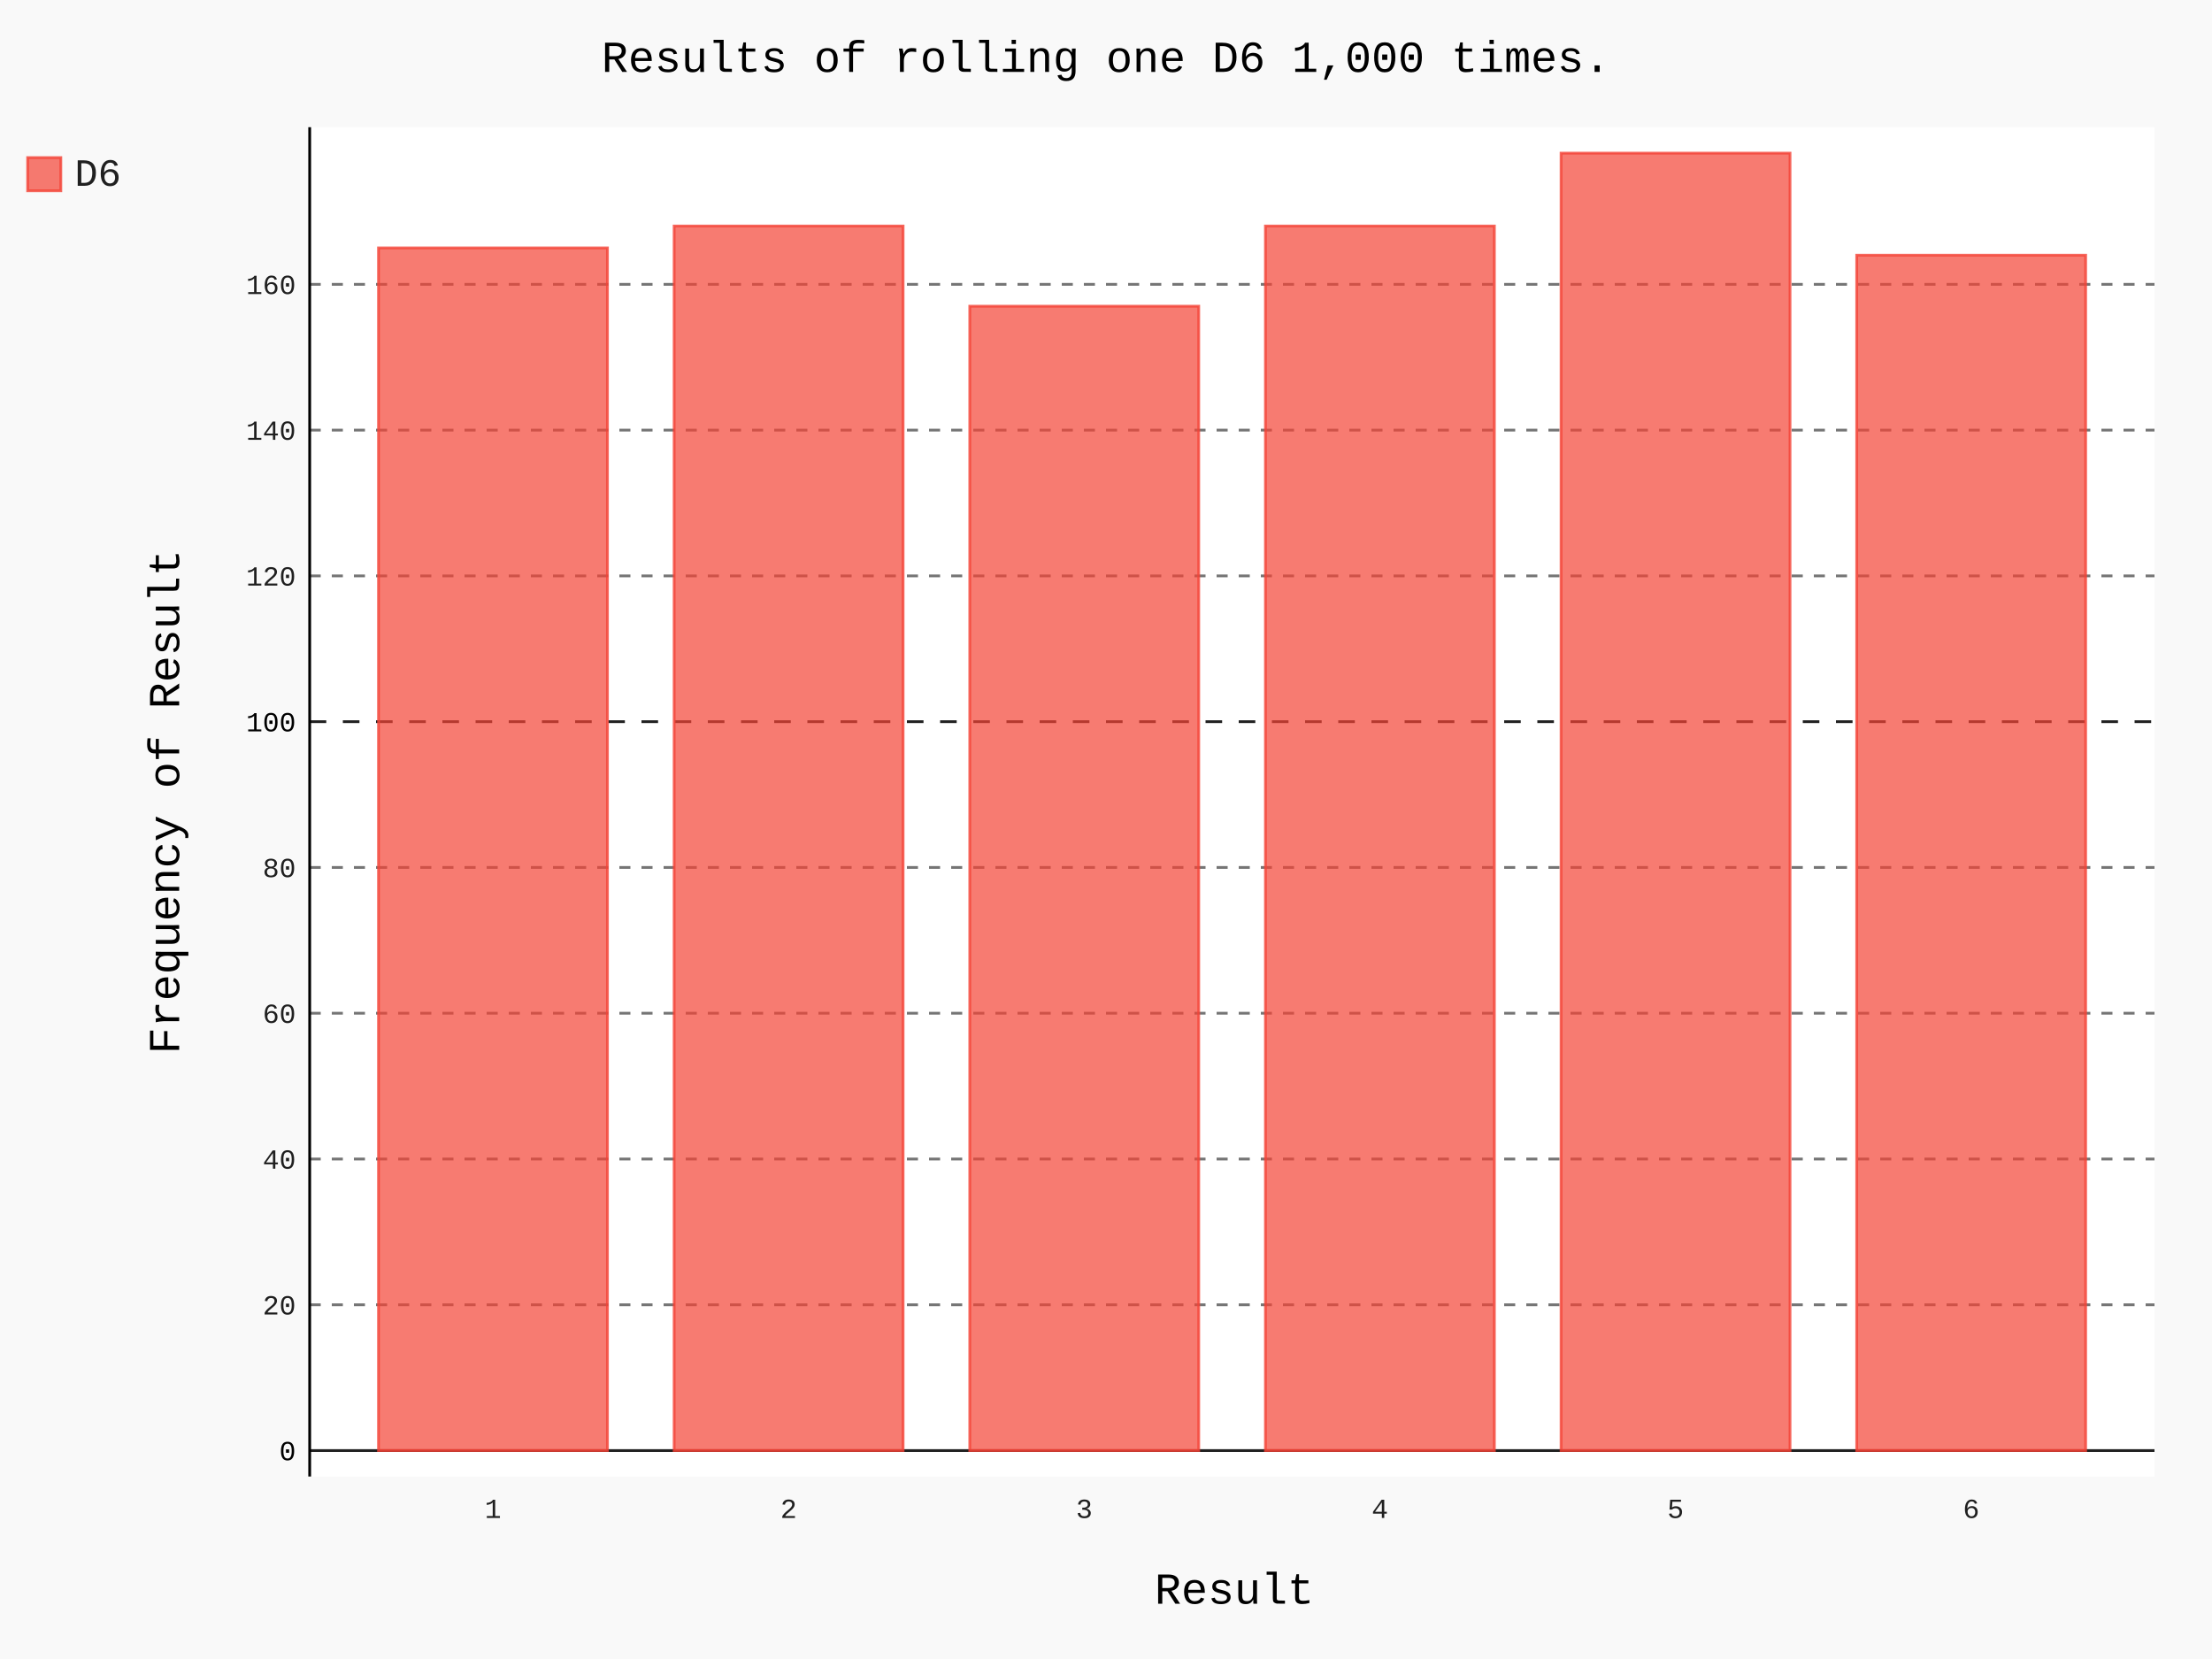
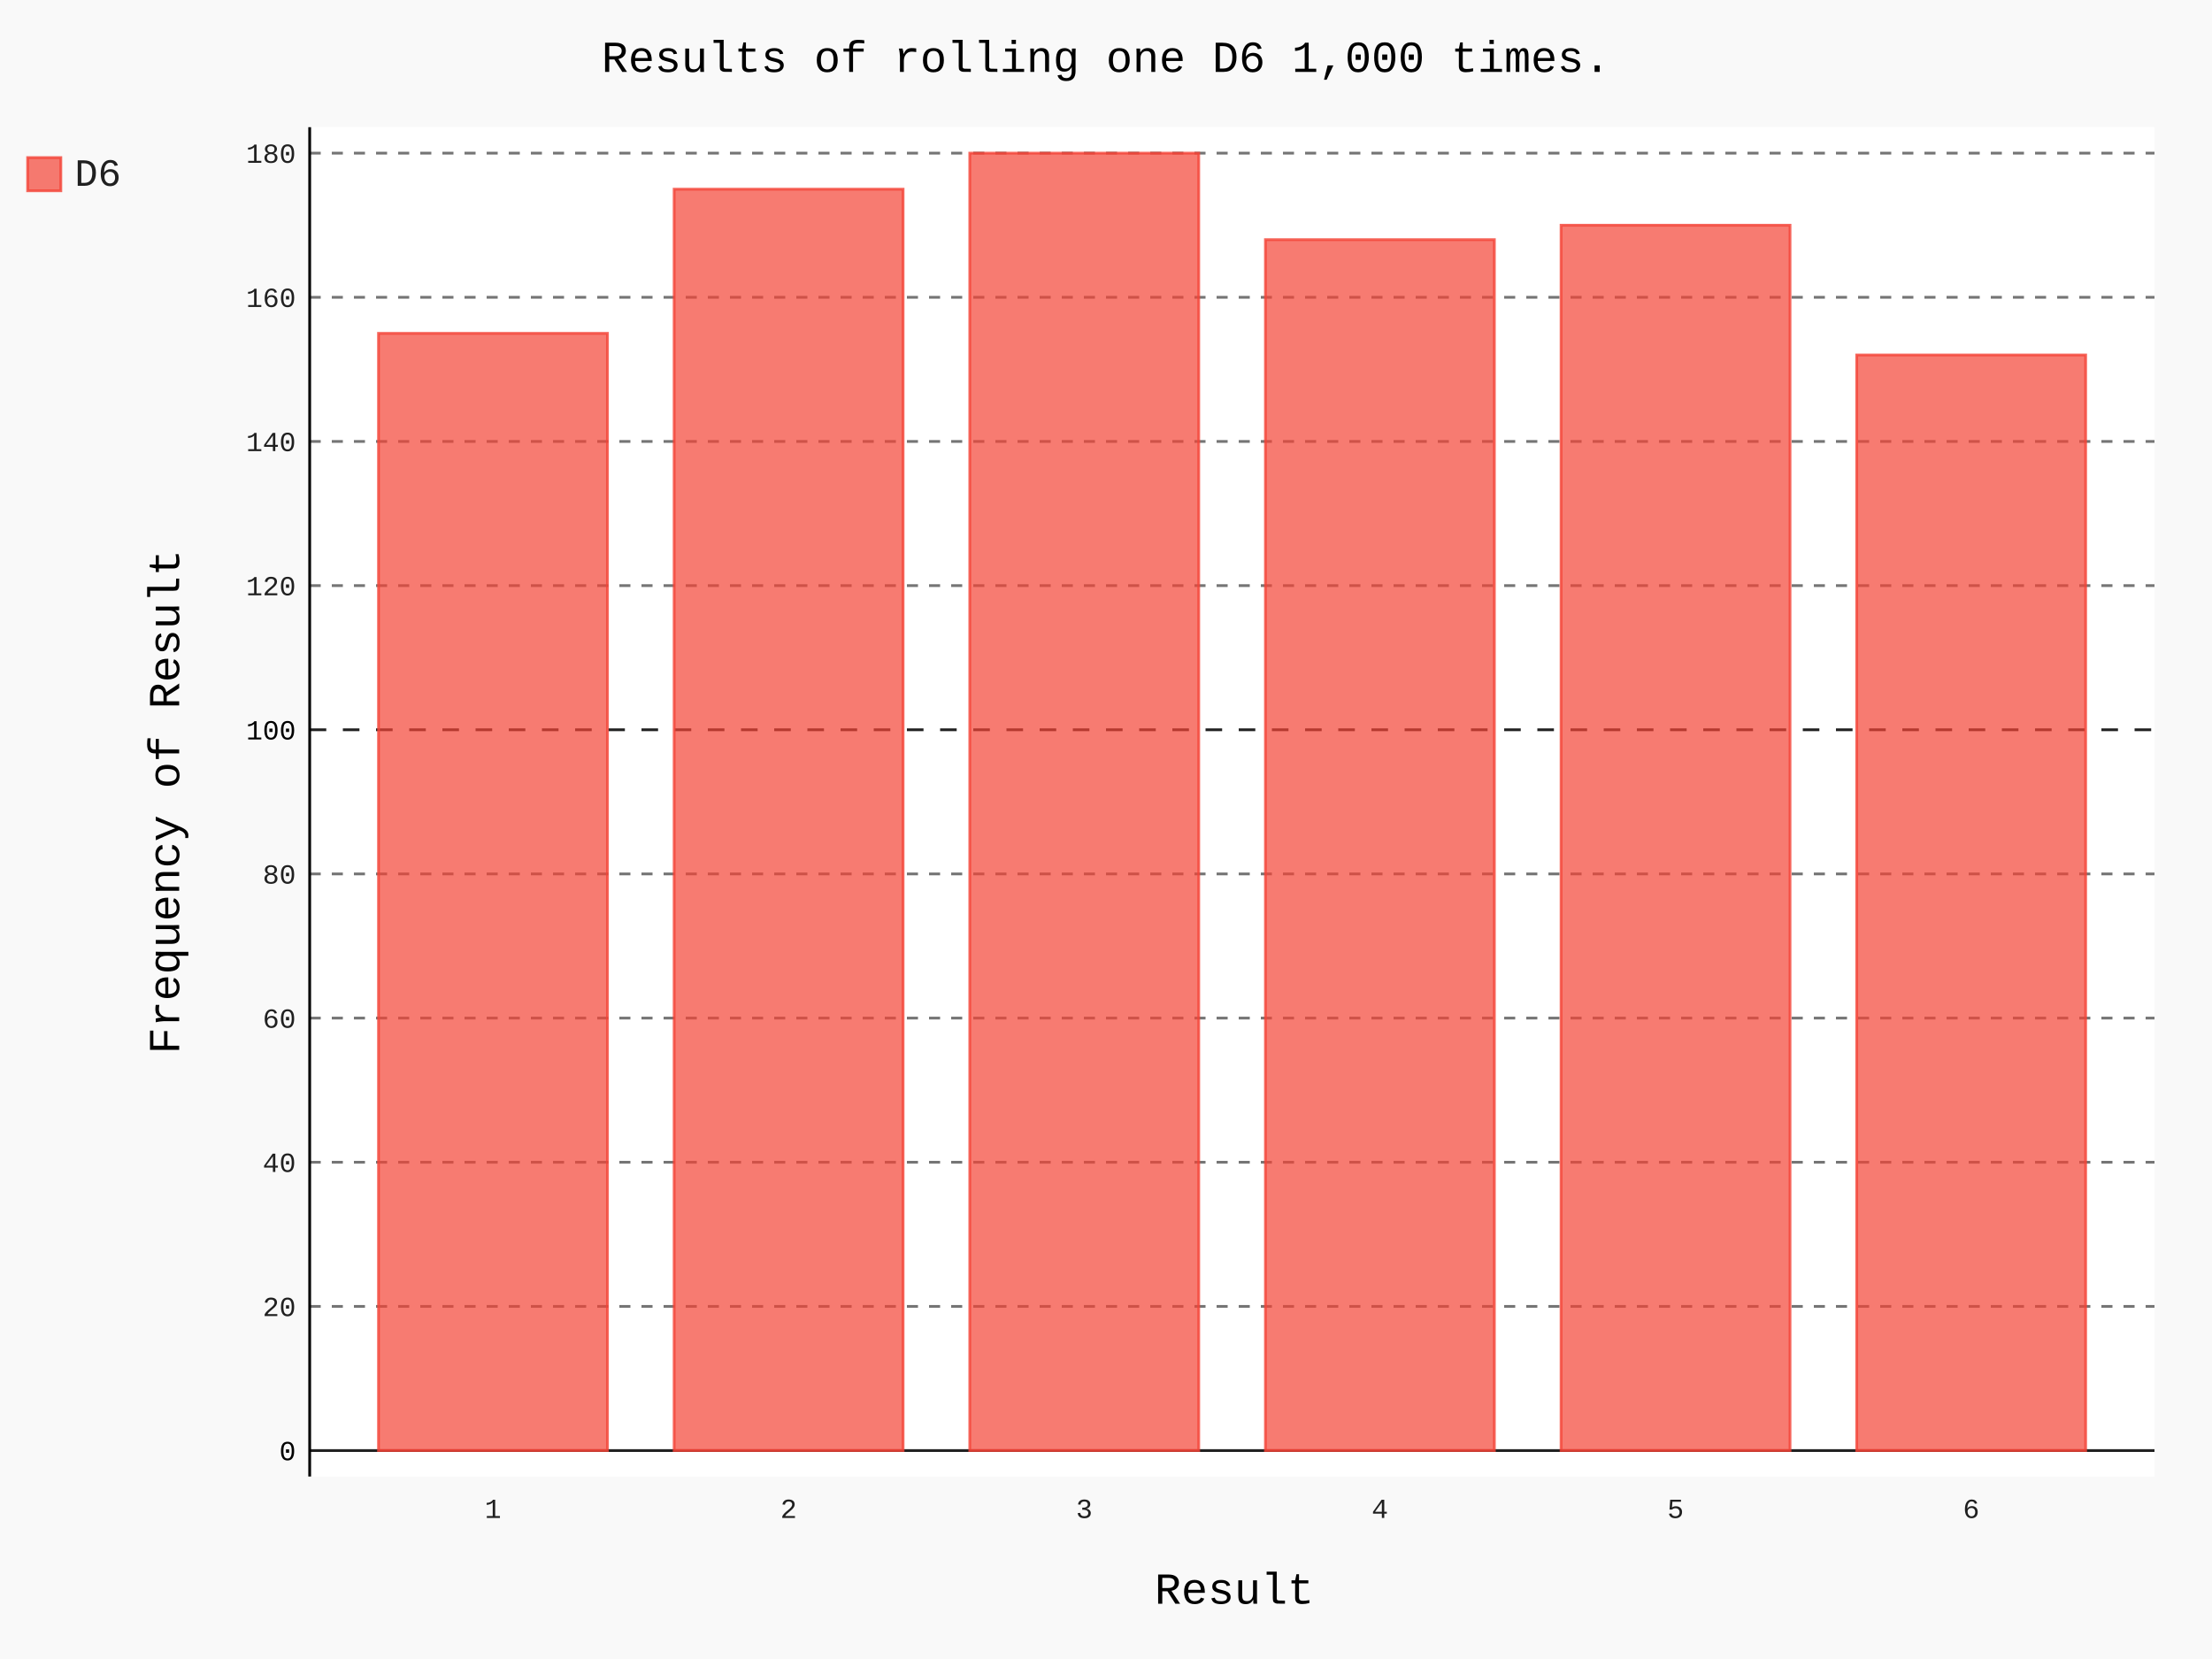
- <svg xmlns="http://www.w3.org/2000/svg" class="pygal-chart" id="chart-639a2253-5a6c-4d4d-a271-0d22654f8b17" viewBox="0 0 800 600">
+ <svg xmlns="http://www.w3.org/2000/svg" class="pygal-chart" id="chart-5632ef2e-0585-4414-a8f4-be93b2146ef5" viewBox="0 0 800 600">
  <defs>
-     <style type="text/css">#chart-639a2253-5a6c-4d4d-a271-0d22654f8b17{-webkit-user-select:none;-webkit-font-smoothing:antialiased;font-family:Consolas,"Liberation Mono",Menlo,Courier,monospace}#chart-639a2253-5a6c-4d4d-a271-0d22654f8b17 .title{font-family:Consolas,"Liberation Mono",Menlo,Courier,monospace;font-size:16px}#chart-639a2253-5a6c-4d4d-a271-0d22654f8b17 .legends .legend text{font-family:Consolas,"Liberation Mono",Menlo,Courier,monospace;font-size:14px}#chart-639a2253-5a6c-4d4d-a271-0d22654f8b17 .axis text{font-family:Consolas,"Liberation Mono",Menlo,Courier,monospace;font-size:10px}#chart-639a2253-5a6c-4d4d-a271-0d22654f8b17 .axis text.major{font-family:Consolas,"Liberation Mono",Menlo,Courier,monospace;font-size:10px}#chart-639a2253-5a6c-4d4d-a271-0d22654f8b17 .text-overlay text.value{font-family:Consolas,"Liberation Mono",Menlo,Courier,monospace;font-size:16px}#chart-639a2253-5a6c-4d4d-a271-0d22654f8b17 .text-overlay text.label{font-family:Consolas,"Liberation Mono",Menlo,Courier,monospace;font-size:10px}#chart-639a2253-5a6c-4d4d-a271-0d22654f8b17 .tooltip{font-family:Consolas,"Liberation Mono",Menlo,Courier,monospace;font-size:14px}#chart-639a2253-5a6c-4d4d-a271-0d22654f8b17 text.no_data{font-family:Consolas,"Liberation Mono",Menlo,Courier,monospace;font-size:64px}
- #chart-639a2253-5a6c-4d4d-a271-0d22654f8b17{background-color:rgba(249,249,249,1)}#chart-639a2253-5a6c-4d4d-a271-0d22654f8b17 path,#chart-639a2253-5a6c-4d4d-a271-0d22654f8b17 line,#chart-639a2253-5a6c-4d4d-a271-0d22654f8b17 rect,#chart-639a2253-5a6c-4d4d-a271-0d22654f8b17 circle{-webkit-transition:150ms;-moz-transition:150ms;transition:150ms}#chart-639a2253-5a6c-4d4d-a271-0d22654f8b17 .graph &gt; .background{fill:rgba(249,249,249,1)}#chart-639a2253-5a6c-4d4d-a271-0d22654f8b17 .plot &gt; .background{fill:rgba(255,255,255,1)}#chart-639a2253-5a6c-4d4d-a271-0d22654f8b17 .graph{fill:rgba(0,0,0,.87)}#chart-639a2253-5a6c-4d4d-a271-0d22654f8b17 text.no_data{fill:rgba(0,0,0,1)}#chart-639a2253-5a6c-4d4d-a271-0d22654f8b17 .title{fill:rgba(0,0,0,1)}#chart-639a2253-5a6c-4d4d-a271-0d22654f8b17 .legends .legend text{fill:rgba(0,0,0,.87)}#chart-639a2253-5a6c-4d4d-a271-0d22654f8b17 .legends .legend:hover text{fill:rgba(0,0,0,1)}#chart-639a2253-5a6c-4d4d-a271-0d22654f8b17 .axis .line{stroke:rgba(0,0,0,1)}#chart-639a2253-5a6c-4d4d-a271-0d22654f8b17 .axis .guide.line{stroke:rgba(0,0,0,.54)}#chart-639a2253-5a6c-4d4d-a271-0d22654f8b17 .axis .major.line{stroke:rgba(0,0,0,.87)}#chart-639a2253-5a6c-4d4d-a271-0d22654f8b17 .axis text.major{fill:rgba(0,0,0,1)}#chart-639a2253-5a6c-4d4d-a271-0d22654f8b17 .axis.y .guides:hover .guide.line,#chart-639a2253-5a6c-4d4d-a271-0d22654f8b17 .line-graph .axis.x .guides:hover .guide.line,#chart-639a2253-5a6c-4d4d-a271-0d22654f8b17 .stackedline-graph .axis.x .guides:hover .guide.line,#chart-639a2253-5a6c-4d4d-a271-0d22654f8b17 .xy-graph .axis.x .guides:hover .guide.line{stroke:rgba(0,0,0,1)}#chart-639a2253-5a6c-4d4d-a271-0d22654f8b17 .axis .guides:hover text{fill:rgba(0,0,0,1)}#chart-639a2253-5a6c-4d4d-a271-0d22654f8b17 .reactive{fill-opacity:.7;stroke-opacity:.8}#chart-639a2253-5a6c-4d4d-a271-0d22654f8b17 .ci{stroke:rgba(0,0,0,.87)}#chart-639a2253-5a6c-4d4d-a271-0d22654f8b17 .reactive.active,#chart-639a2253-5a6c-4d4d-a271-0d22654f8b17 .active .reactive{fill-opacity:.8;stroke-opacity:.9;stroke-width:4}#chart-639a2253-5a6c-4d4d-a271-0d22654f8b17 .ci .reactive.active{stroke-width:1.5}#chart-639a2253-5a6c-4d4d-a271-0d22654f8b17 .series text{fill:rgba(0,0,0,1)}#chart-639a2253-5a6c-4d4d-a271-0d22654f8b17 .tooltip rect{fill:rgba(255,255,255,1);stroke:rgba(0,0,0,1);-webkit-transition:opacity 150ms;-moz-transition:opacity 150ms;transition:opacity 150ms}#chart-639a2253-5a6c-4d4d-a271-0d22654f8b17 .tooltip .label{fill:rgba(0,0,0,.87)}#chart-639a2253-5a6c-4d4d-a271-0d22654f8b17 .tooltip .label{fill:rgba(0,0,0,.87)}#chart-639a2253-5a6c-4d4d-a271-0d22654f8b17 .tooltip .legend{font-size:.8em;fill:rgba(0,0,0,.54)}#chart-639a2253-5a6c-4d4d-a271-0d22654f8b17 .tooltip .x_label{font-size:.6em;fill:rgba(0,0,0,1)}#chart-639a2253-5a6c-4d4d-a271-0d22654f8b17 .tooltip .xlink{font-size:.5em;text-decoration:underline}#chart-639a2253-5a6c-4d4d-a271-0d22654f8b17 .tooltip .value{font-size:1.5em}#chart-639a2253-5a6c-4d4d-a271-0d22654f8b17 .bound{font-size:.5em}#chart-639a2253-5a6c-4d4d-a271-0d22654f8b17 .max-value{font-size:.75em;fill:rgba(0,0,0,.54)}#chart-639a2253-5a6c-4d4d-a271-0d22654f8b17 .map-element{fill:rgba(255,255,255,1);stroke:rgba(0,0,0,.54) !important}#chart-639a2253-5a6c-4d4d-a271-0d22654f8b17 .map-element .reactive{fill-opacity:inherit;stroke-opacity:inherit}#chart-639a2253-5a6c-4d4d-a271-0d22654f8b17 .color-0,#chart-639a2253-5a6c-4d4d-a271-0d22654f8b17 .color-0 a:visited{stroke:#F44336;fill:#F44336}#chart-639a2253-5a6c-4d4d-a271-0d22654f8b17 .text-overlay .color-0 text{fill:black}
- #chart-639a2253-5a6c-4d4d-a271-0d22654f8b17 text.no_data{text-anchor:middle}#chart-639a2253-5a6c-4d4d-a271-0d22654f8b17 .guide.line{fill:none}#chart-639a2253-5a6c-4d4d-a271-0d22654f8b17 .centered{text-anchor:middle}#chart-639a2253-5a6c-4d4d-a271-0d22654f8b17 .title{text-anchor:middle}#chart-639a2253-5a6c-4d4d-a271-0d22654f8b17 .legends .legend text{fill-opacity:1}#chart-639a2253-5a6c-4d4d-a271-0d22654f8b17 .axis.x text{text-anchor:middle}#chart-639a2253-5a6c-4d4d-a271-0d22654f8b17 .axis.x:not(.web) text[transform]{text-anchor:start}#chart-639a2253-5a6c-4d4d-a271-0d22654f8b17 .axis.x:not(.web) text[transform].backwards{text-anchor:end}#chart-639a2253-5a6c-4d4d-a271-0d22654f8b17 .axis.y text{text-anchor:end}#chart-639a2253-5a6c-4d4d-a271-0d22654f8b17 .axis.y text[transform].backwards{text-anchor:start}#chart-639a2253-5a6c-4d4d-a271-0d22654f8b17 .axis.y2 text{text-anchor:start}#chart-639a2253-5a6c-4d4d-a271-0d22654f8b17 .axis.y2 text[transform].backwards{text-anchor:end}#chart-639a2253-5a6c-4d4d-a271-0d22654f8b17 .axis .guide.line{stroke-dasharray:4,4}#chart-639a2253-5a6c-4d4d-a271-0d22654f8b17 .axis .major.guide.line{stroke-dasharray:6,6}#chart-639a2253-5a6c-4d4d-a271-0d22654f8b17 .horizontal .axis.y .guide.line,#chart-639a2253-5a6c-4d4d-a271-0d22654f8b17 .horizontal .axis.y2 .guide.line,#chart-639a2253-5a6c-4d4d-a271-0d22654f8b17 .vertical .axis.x .guide.line{opacity:0}#chart-639a2253-5a6c-4d4d-a271-0d22654f8b17 .horizontal .axis.always_show .guide.line,#chart-639a2253-5a6c-4d4d-a271-0d22654f8b17 .vertical .axis.always_show .guide.line{opacity:1 !important}#chart-639a2253-5a6c-4d4d-a271-0d22654f8b17 .axis.y .guides:hover .guide.line,#chart-639a2253-5a6c-4d4d-a271-0d22654f8b17 .axis.y2 .guides:hover .guide.line,#chart-639a2253-5a6c-4d4d-a271-0d22654f8b17 .axis.x .guides:hover .guide.line{opacity:1}#chart-639a2253-5a6c-4d4d-a271-0d22654f8b17 .axis .guides:hover text{opacity:1}#chart-639a2253-5a6c-4d4d-a271-0d22654f8b17 .nofill{fill:none}#chart-639a2253-5a6c-4d4d-a271-0d22654f8b17 .subtle-fill{fill-opacity:.2}#chart-639a2253-5a6c-4d4d-a271-0d22654f8b17 .dot{stroke-width:1px;fill-opacity:1}#chart-639a2253-5a6c-4d4d-a271-0d22654f8b17 .dot.active{stroke-width:5px}#chart-639a2253-5a6c-4d4d-a271-0d22654f8b17 .dot.negative{fill:transparent}#chart-639a2253-5a6c-4d4d-a271-0d22654f8b17 text,#chart-639a2253-5a6c-4d4d-a271-0d22654f8b17 tspan{stroke:none !important}#chart-639a2253-5a6c-4d4d-a271-0d22654f8b17 .series text.active{opacity:1}#chart-639a2253-5a6c-4d4d-a271-0d22654f8b17 .tooltip rect{fill-opacity:.95;stroke-width:.5}#chart-639a2253-5a6c-4d4d-a271-0d22654f8b17 .tooltip text{fill-opacity:1}#chart-639a2253-5a6c-4d4d-a271-0d22654f8b17 .showable{visibility:hidden}#chart-639a2253-5a6c-4d4d-a271-0d22654f8b17 .showable.shown{visibility:visible}#chart-639a2253-5a6c-4d4d-a271-0d22654f8b17 .gauge-background{fill:rgba(229,229,229,1);stroke:none}#chart-639a2253-5a6c-4d4d-a271-0d22654f8b17 .bg-lines{stroke:rgba(249,249,249,1);stroke-width:2px}</style>
+     <style type="text/css">#chart-5632ef2e-0585-4414-a8f4-be93b2146ef5{-webkit-user-select:none;-webkit-font-smoothing:antialiased;font-family:Consolas,"Liberation Mono",Menlo,Courier,monospace}#chart-5632ef2e-0585-4414-a8f4-be93b2146ef5 .title{font-family:Consolas,"Liberation Mono",Menlo,Courier,monospace;font-size:16px}#chart-5632ef2e-0585-4414-a8f4-be93b2146ef5 .legends .legend text{font-family:Consolas,"Liberation Mono",Menlo,Courier,monospace;font-size:14px}#chart-5632ef2e-0585-4414-a8f4-be93b2146ef5 .axis text{font-family:Consolas,"Liberation Mono",Menlo,Courier,monospace;font-size:10px}#chart-5632ef2e-0585-4414-a8f4-be93b2146ef5 .axis text.major{font-family:Consolas,"Liberation Mono",Menlo,Courier,monospace;font-size:10px}#chart-5632ef2e-0585-4414-a8f4-be93b2146ef5 .text-overlay text.value{font-family:Consolas,"Liberation Mono",Menlo,Courier,monospace;font-size:16px}#chart-5632ef2e-0585-4414-a8f4-be93b2146ef5 .text-overlay text.label{font-family:Consolas,"Liberation Mono",Menlo,Courier,monospace;font-size:10px}#chart-5632ef2e-0585-4414-a8f4-be93b2146ef5 .tooltip{font-family:Consolas,"Liberation Mono",Menlo,Courier,monospace;font-size:14px}#chart-5632ef2e-0585-4414-a8f4-be93b2146ef5 text.no_data{font-family:Consolas,"Liberation Mono",Menlo,Courier,monospace;font-size:64px}
+ #chart-5632ef2e-0585-4414-a8f4-be93b2146ef5{background-color:rgba(249,249,249,1)}#chart-5632ef2e-0585-4414-a8f4-be93b2146ef5 path,#chart-5632ef2e-0585-4414-a8f4-be93b2146ef5 line,#chart-5632ef2e-0585-4414-a8f4-be93b2146ef5 rect,#chart-5632ef2e-0585-4414-a8f4-be93b2146ef5 circle{-webkit-transition:150ms;-moz-transition:150ms;transition:150ms}#chart-5632ef2e-0585-4414-a8f4-be93b2146ef5 .graph &gt; .background{fill:rgba(249,249,249,1)}#chart-5632ef2e-0585-4414-a8f4-be93b2146ef5 .plot &gt; .background{fill:rgba(255,255,255,1)}#chart-5632ef2e-0585-4414-a8f4-be93b2146ef5 .graph{fill:rgba(0,0,0,.87)}#chart-5632ef2e-0585-4414-a8f4-be93b2146ef5 text.no_data{fill:rgba(0,0,0,1)}#chart-5632ef2e-0585-4414-a8f4-be93b2146ef5 .title{fill:rgba(0,0,0,1)}#chart-5632ef2e-0585-4414-a8f4-be93b2146ef5 .legends .legend text{fill:rgba(0,0,0,.87)}#chart-5632ef2e-0585-4414-a8f4-be93b2146ef5 .legends .legend:hover text{fill:rgba(0,0,0,1)}#chart-5632ef2e-0585-4414-a8f4-be93b2146ef5 .axis .line{stroke:rgba(0,0,0,1)}#chart-5632ef2e-0585-4414-a8f4-be93b2146ef5 .axis .guide.line{stroke:rgba(0,0,0,.54)}#chart-5632ef2e-0585-4414-a8f4-be93b2146ef5 .axis .major.line{stroke:rgba(0,0,0,.87)}#chart-5632ef2e-0585-4414-a8f4-be93b2146ef5 .axis text.major{fill:rgba(0,0,0,1)}#chart-5632ef2e-0585-4414-a8f4-be93b2146ef5 .axis.y .guides:hover .guide.line,#chart-5632ef2e-0585-4414-a8f4-be93b2146ef5 .line-graph .axis.x .guides:hover .guide.line,#chart-5632ef2e-0585-4414-a8f4-be93b2146ef5 .stackedline-graph .axis.x .guides:hover .guide.line,#chart-5632ef2e-0585-4414-a8f4-be93b2146ef5 .xy-graph .axis.x .guides:hover .guide.line{stroke:rgba(0,0,0,1)}#chart-5632ef2e-0585-4414-a8f4-be93b2146ef5 .axis .guides:hover text{fill:rgba(0,0,0,1)}#chart-5632ef2e-0585-4414-a8f4-be93b2146ef5 .reactive{fill-opacity:.7;stroke-opacity:.8}#chart-5632ef2e-0585-4414-a8f4-be93b2146ef5 .ci{stroke:rgba(0,0,0,.87)}#chart-5632ef2e-0585-4414-a8f4-be93b2146ef5 .reactive.active,#chart-5632ef2e-0585-4414-a8f4-be93b2146ef5 .active .reactive{fill-opacity:.8;stroke-opacity:.9;stroke-width:4}#chart-5632ef2e-0585-4414-a8f4-be93b2146ef5 .ci .reactive.active{stroke-width:1.5}#chart-5632ef2e-0585-4414-a8f4-be93b2146ef5 .series text{fill:rgba(0,0,0,1)}#chart-5632ef2e-0585-4414-a8f4-be93b2146ef5 .tooltip rect{fill:rgba(255,255,255,1);stroke:rgba(0,0,0,1);-webkit-transition:opacity 150ms;-moz-transition:opacity 150ms;transition:opacity 150ms}#chart-5632ef2e-0585-4414-a8f4-be93b2146ef5 .tooltip .label{fill:rgba(0,0,0,.87)}#chart-5632ef2e-0585-4414-a8f4-be93b2146ef5 .tooltip .label{fill:rgba(0,0,0,.87)}#chart-5632ef2e-0585-4414-a8f4-be93b2146ef5 .tooltip .legend{font-size:.8em;fill:rgba(0,0,0,.54)}#chart-5632ef2e-0585-4414-a8f4-be93b2146ef5 .tooltip .x_label{font-size:.6em;fill:rgba(0,0,0,1)}#chart-5632ef2e-0585-4414-a8f4-be93b2146ef5 .tooltip .xlink{font-size:.5em;text-decoration:underline}#chart-5632ef2e-0585-4414-a8f4-be93b2146ef5 .tooltip .value{font-size:1.5em}#chart-5632ef2e-0585-4414-a8f4-be93b2146ef5 .bound{font-size:.5em}#chart-5632ef2e-0585-4414-a8f4-be93b2146ef5 .max-value{font-size:.75em;fill:rgba(0,0,0,.54)}#chart-5632ef2e-0585-4414-a8f4-be93b2146ef5 .map-element{fill:rgba(255,255,255,1);stroke:rgba(0,0,0,.54) !important}#chart-5632ef2e-0585-4414-a8f4-be93b2146ef5 .map-element .reactive{fill-opacity:inherit;stroke-opacity:inherit}#chart-5632ef2e-0585-4414-a8f4-be93b2146ef5 .color-0,#chart-5632ef2e-0585-4414-a8f4-be93b2146ef5 .color-0 a:visited{stroke:#F44336;fill:#F44336}#chart-5632ef2e-0585-4414-a8f4-be93b2146ef5 .text-overlay .color-0 text{fill:black}
+ #chart-5632ef2e-0585-4414-a8f4-be93b2146ef5 text.no_data{text-anchor:middle}#chart-5632ef2e-0585-4414-a8f4-be93b2146ef5 .guide.line{fill:none}#chart-5632ef2e-0585-4414-a8f4-be93b2146ef5 .centered{text-anchor:middle}#chart-5632ef2e-0585-4414-a8f4-be93b2146ef5 .title{text-anchor:middle}#chart-5632ef2e-0585-4414-a8f4-be93b2146ef5 .legends .legend text{fill-opacity:1}#chart-5632ef2e-0585-4414-a8f4-be93b2146ef5 .axis.x text{text-anchor:middle}#chart-5632ef2e-0585-4414-a8f4-be93b2146ef5 .axis.x:not(.web) text[transform]{text-anchor:start}#chart-5632ef2e-0585-4414-a8f4-be93b2146ef5 .axis.x:not(.web) text[transform].backwards{text-anchor:end}#chart-5632ef2e-0585-4414-a8f4-be93b2146ef5 .axis.y text{text-anchor:end}#chart-5632ef2e-0585-4414-a8f4-be93b2146ef5 .axis.y text[transform].backwards{text-anchor:start}#chart-5632ef2e-0585-4414-a8f4-be93b2146ef5 .axis.y2 text{text-anchor:start}#chart-5632ef2e-0585-4414-a8f4-be93b2146ef5 .axis.y2 text[transform].backwards{text-anchor:end}#chart-5632ef2e-0585-4414-a8f4-be93b2146ef5 .axis .guide.line{stroke-dasharray:4,4}#chart-5632ef2e-0585-4414-a8f4-be93b2146ef5 .axis .major.guide.line{stroke-dasharray:6,6}#chart-5632ef2e-0585-4414-a8f4-be93b2146ef5 .horizontal .axis.y .guide.line,#chart-5632ef2e-0585-4414-a8f4-be93b2146ef5 .horizontal .axis.y2 .guide.line,#chart-5632ef2e-0585-4414-a8f4-be93b2146ef5 .vertical .axis.x .guide.line{opacity:0}#chart-5632ef2e-0585-4414-a8f4-be93b2146ef5 .horizontal .axis.always_show .guide.line,#chart-5632ef2e-0585-4414-a8f4-be93b2146ef5 .vertical .axis.always_show .guide.line{opacity:1 !important}#chart-5632ef2e-0585-4414-a8f4-be93b2146ef5 .axis.y .guides:hover .guide.line,#chart-5632ef2e-0585-4414-a8f4-be93b2146ef5 .axis.y2 .guides:hover .guide.line,#chart-5632ef2e-0585-4414-a8f4-be93b2146ef5 .axis.x .guides:hover .guide.line{opacity:1}#chart-5632ef2e-0585-4414-a8f4-be93b2146ef5 .axis .guides:hover text{opacity:1}#chart-5632ef2e-0585-4414-a8f4-be93b2146ef5 .nofill{fill:none}#chart-5632ef2e-0585-4414-a8f4-be93b2146ef5 .subtle-fill{fill-opacity:.2}#chart-5632ef2e-0585-4414-a8f4-be93b2146ef5 .dot{stroke-width:1px;fill-opacity:1}#chart-5632ef2e-0585-4414-a8f4-be93b2146ef5 .dot.active{stroke-width:5px}#chart-5632ef2e-0585-4414-a8f4-be93b2146ef5 .dot.negative{fill:transparent}#chart-5632ef2e-0585-4414-a8f4-be93b2146ef5 text,#chart-5632ef2e-0585-4414-a8f4-be93b2146ef5 tspan{stroke:none !important}#chart-5632ef2e-0585-4414-a8f4-be93b2146ef5 .series text.active{opacity:1}#chart-5632ef2e-0585-4414-a8f4-be93b2146ef5 .tooltip rect{fill-opacity:.95;stroke-width:.5}#chart-5632ef2e-0585-4414-a8f4-be93b2146ef5 .tooltip text{fill-opacity:1}#chart-5632ef2e-0585-4414-a8f4-be93b2146ef5 .showable{visibility:hidden}#chart-5632ef2e-0585-4414-a8f4-be93b2146ef5 .showable.shown{visibility:visible}#chart-5632ef2e-0585-4414-a8f4-be93b2146ef5 .gauge-background{fill:rgba(229,229,229,1);stroke:none}#chart-5632ef2e-0585-4414-a8f4-be93b2146ef5 .bg-lines{stroke:rgba(249,249,249,1);stroke-width:2px}</style>
  </defs>
  <g class="graph bar-graph vertical">
    <rect class="background" height="600" width="800" x="0" y="0" />
    <g class="plot" transform="translate(112, 46)">
      <rect class="background" height="488" width="667.2" x="0" y="0" />
      <g class="axis y always_show">
        <g class="guides">
          <path class="axis major line" d="M0 478.615 h667.2" />
          <text class="major" x="-5" y="482.115">0</text>
        </g>
        <g class="guides">
-           <path class="guide line" d="M0 425.893 h667.2" />
-           <text class="" x="-5" y="429.393">20</text>
+           <path class="guide line" d="M0 426.479 h667.2" />
+           <text class="" x="-5" y="429.979">20</text>
        </g>
        <g class="guides">
-           <path class="guide line" d="M0 373.17 h667.2" />
-           <text class="" x="-5" y="376.67">40</text>
+           <path class="guide line" d="M0 374.342 h667.2" />
+           <text class="" x="-5" y="377.842">40</text>
        </g>
        <g class="guides">
-           <path class="guide line" d="M0 320.448 h667.2" />
-           <text class="" x="-5" y="323.948">60</text>
+           <path class="guide line" d="M0 322.205 h667.2" />
+           <text class="" x="-5" y="325.705">60</text>
        </g>
        <g class="guides">
-           <path class="guide line" d="M0 267.725 h667.2" />
-           <text class="" x="-5" y="271.225">80</text>
+           <path class="guide line" d="M0 270.068 h667.2" />
+           <text class="" x="-5" y="273.568">80</text>
        </g>
        <g class="guides">
-           <path class="major guide line" d="M0 215.003 h667.2" />
-           <text class="major" x="-5" y="218.503">100</text>
+           <path class="major guide line" d="M0 217.932 h667.2" />
+           <text class="major" x="-5" y="221.432">100</text>
        </g>
        <g class="guides">
-           <path class="guide line" d="M0 162.28 h667.2" />
-           <text class="" x="-5" y="165.78">120</text>
+           <path class="guide line" d="M0 165.795 h667.2" />
+           <text class="" x="-5" y="169.295">120</text>
        </g>
        <g class="guides">
-           <path class="guide line" d="M0 109.557 h667.2" />
-           <text class="" x="-5" y="113.057">140</text>
+           <path class="guide line" d="M0 113.658 h667.2" />
+           <text class="" x="-5" y="117.158">140</text>
        </g>
        <g class="guides">
-           <path class="guide line" d="M0 56.835 h667.2" />
-           <text class="" x="-5" y="60.335">160</text>
+           <path class="guide line" d="M0 61.521 h667.2" />
+           <text class="" x="-5" y="65.021">160</text>
+         </g>
+         <g class="guides">
+           <path class="guide line" d="M0 9.385 h667.2" />
+           <text class="" x="-5" y="12.885">180</text>
        </g>
      </g>
      <g class="axis x">
        <path class="line" d="M0 0 v488" />
        <g class="guides">
          <path class="guide line" d="M66.292 0 v488" />
          <text class="" x="66.292" y="503.0">1</text>
        </g>
        <g class="guides">
          <path class="guide line" d="M173.215 0 v488" />
          <text class="" x="173.215" y="503.0">2</text>
        </g>
        <g class="guides">
          <path class="guide line" d="M280.138 0 v488" />
          <text class="" x="280.138" y="503.0">3</text>
        </g>
        <g class="guides">
          <path class="guide line" d="M387.062 0 v488" />
          <text class="" x="387.062" y="503.0">4</text>
        </g>
        <g class="guides">
          <path class="guide line" d="M493.985 0 v488" />
          <text class="" x="493.985" y="503.0">5</text>
        </g>
        <g class="guides">
          <path class="guide line" d="M600.908 0 v488" />
          <text class="" x="600.908" y="503.0">6</text>
        </g>
      </g>
      <g class="series serie-0 color-0">
        <g class="bars">
          <g class="bar">
-             <rect class="rect reactive tooltip-trigger" height="434.961" rx="0" ry="0" width="82.801" x="24.892" y="43.654" />
+             <rect class="rect reactive tooltip-trigger" height="404.06" rx="0" ry="0" width="82.801" x="24.892" y="74.556" />
          </g>
          <g class="bar">
-             <rect class="rect reactive tooltip-trigger" height="442.869" rx="0" ry="0" width="82.801" x="131.815" y="35.746" />
+             <rect class="rect reactive tooltip-trigger" height="456.197" rx="0" ry="0" width="82.801" x="131.815" y="22.419" />
          </g>
          <g class="bar">
-             <rect class="rect reactive tooltip-trigger" height="413.872" rx="0" ry="0" width="82.801" x="238.738" y="64.743" />
+             <rect class="rect reactive tooltip-trigger" height="469.231" rx="0" ry="0" width="82.801" x="238.738" y="9.385" />
          </g>
          <g class="bar">
-             <rect class="rect reactive tooltip-trigger" height="442.869" rx="0" ry="0" width="82.801" x="345.661" y="35.746" />
+             <rect class="rect reactive tooltip-trigger" height="437.949" rx="0" ry="0" width="82.801" x="345.661" y="40.667" />
          </g>
          <g class="bar">
-             <rect class="rect reactive tooltip-trigger" height="469.231" rx="0" ry="0" width="82.801" x="452.584" y="9.385" />
+             <rect class="rect reactive tooltip-trigger" height="443.162" rx="0" ry="0" width="82.801" x="452.584" y="35.453" />
          </g>
          <g class="bar">
-             <rect class="rect reactive tooltip-trigger" height="432.325" rx="0" ry="0" width="82.801" x="559.507" y="46.29" />
+             <rect class="rect reactive tooltip-trigger" height="396.239" rx="0" ry="0" width="82.801" x="559.507" y="82.376" />
          </g>
        </g>
      </g>
    </g>
    <g class="titles">
      <text class="title plot_title" x="400.0" y="26">Results of rolling one D6 1,000 times.</text>
      <text class="title" x="446.4" y="580">Result</text>
      <text class="title" transform="rotate(-90 38.8 290)" x="38.8" y="316.0">Frequency of Result</text>
    </g>
    <g class="plot overlay" transform="translate(112, 46)">
      <g class="series serie-0 color-0" />
    </g>
    <g class="plot text-overlay" transform="translate(112, 46)">
      <g class="series serie-0 color-0" />
    </g>
    <g class="plot tooltip-overlay" transform="translate(112, 46)">
      <g class="tooltip" style="opacity: 0" transform="translate(0 0)">
        <rect class="tooltip-box" height="0" rx="0" ry="0" width="0" />
        <g class="text" />
      </g>
    </g>
    <g class="legends" transform="translate(10, 56)">
      <g class="legend reactive activate-serie" id="activate-serie-0">
        <rect class="color-0 reactive" height="12" width="12" x="0.0" y="1.0" />
        <text x="17.0" y="11.2">D6</text>
      </g>
    </g>
    <g class="legends" transform="translate(790, 56)" />
  </g>
</svg>
